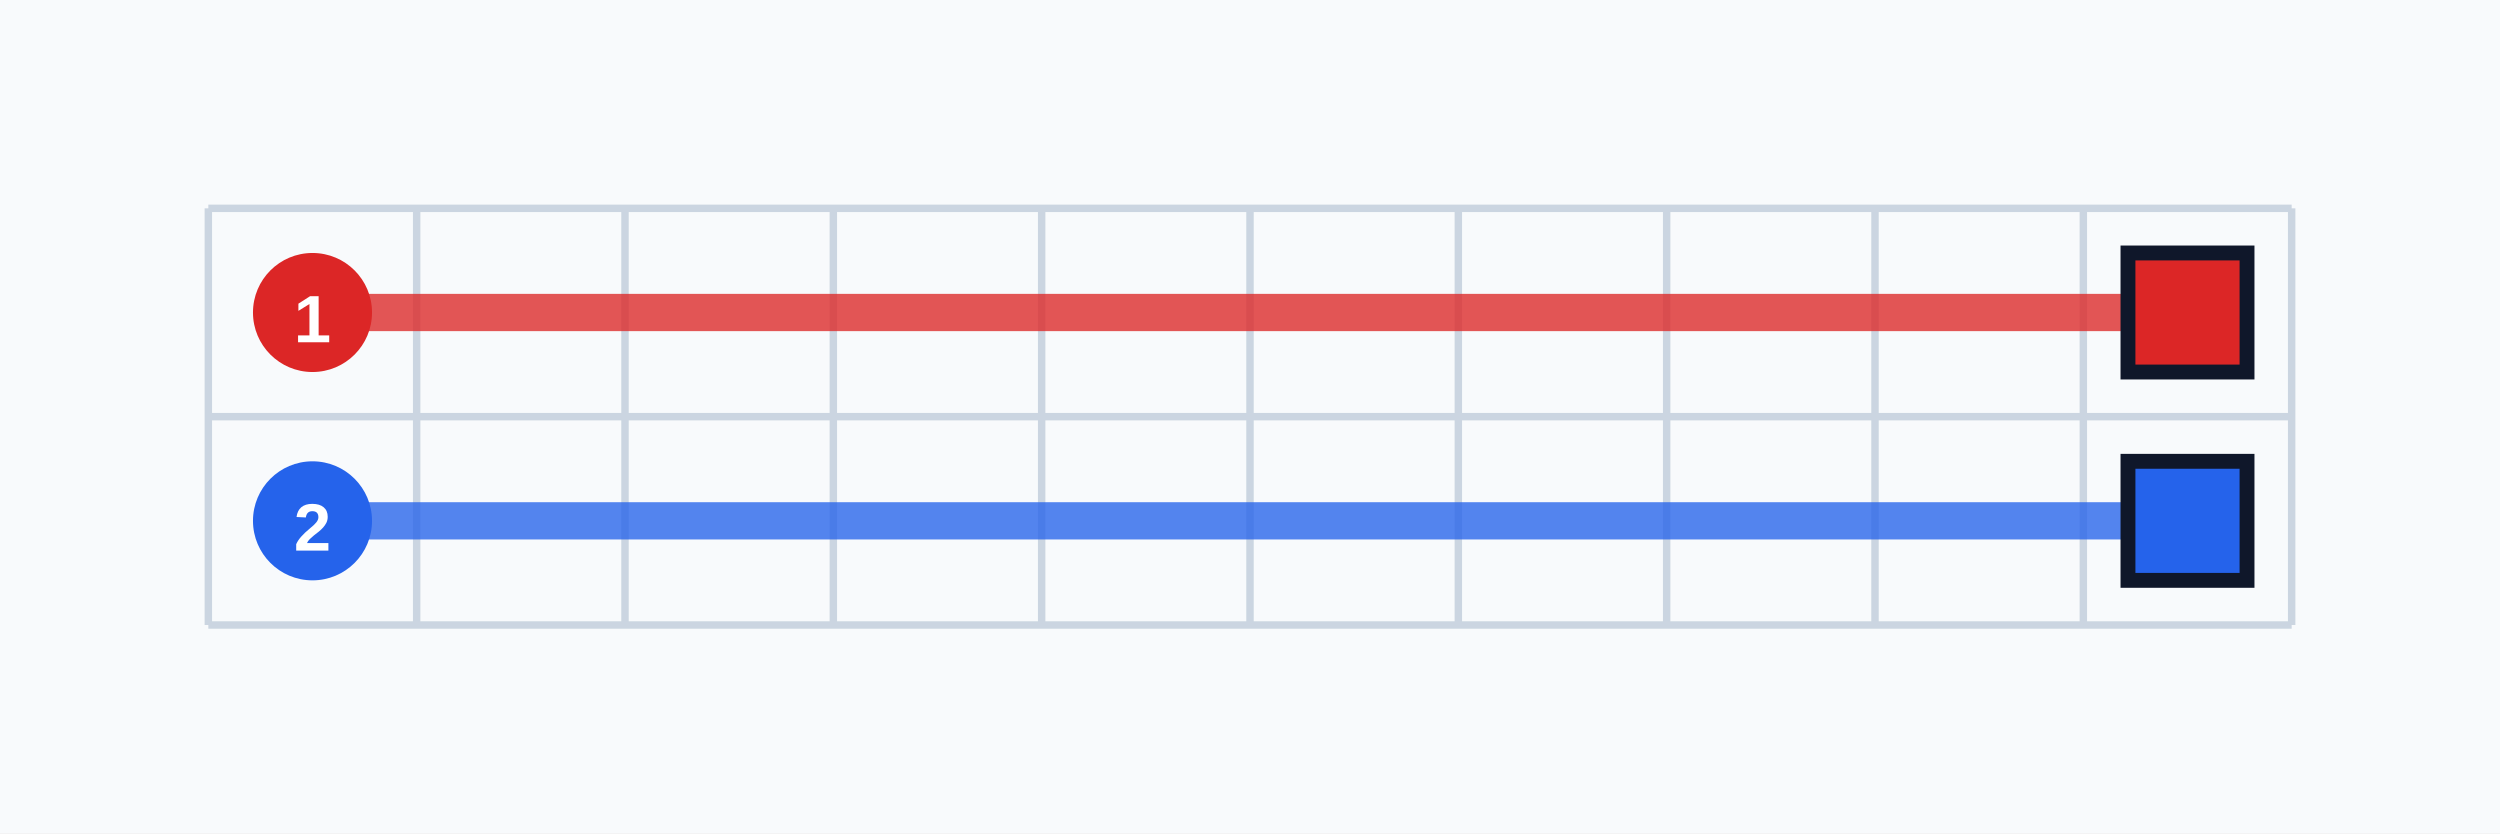
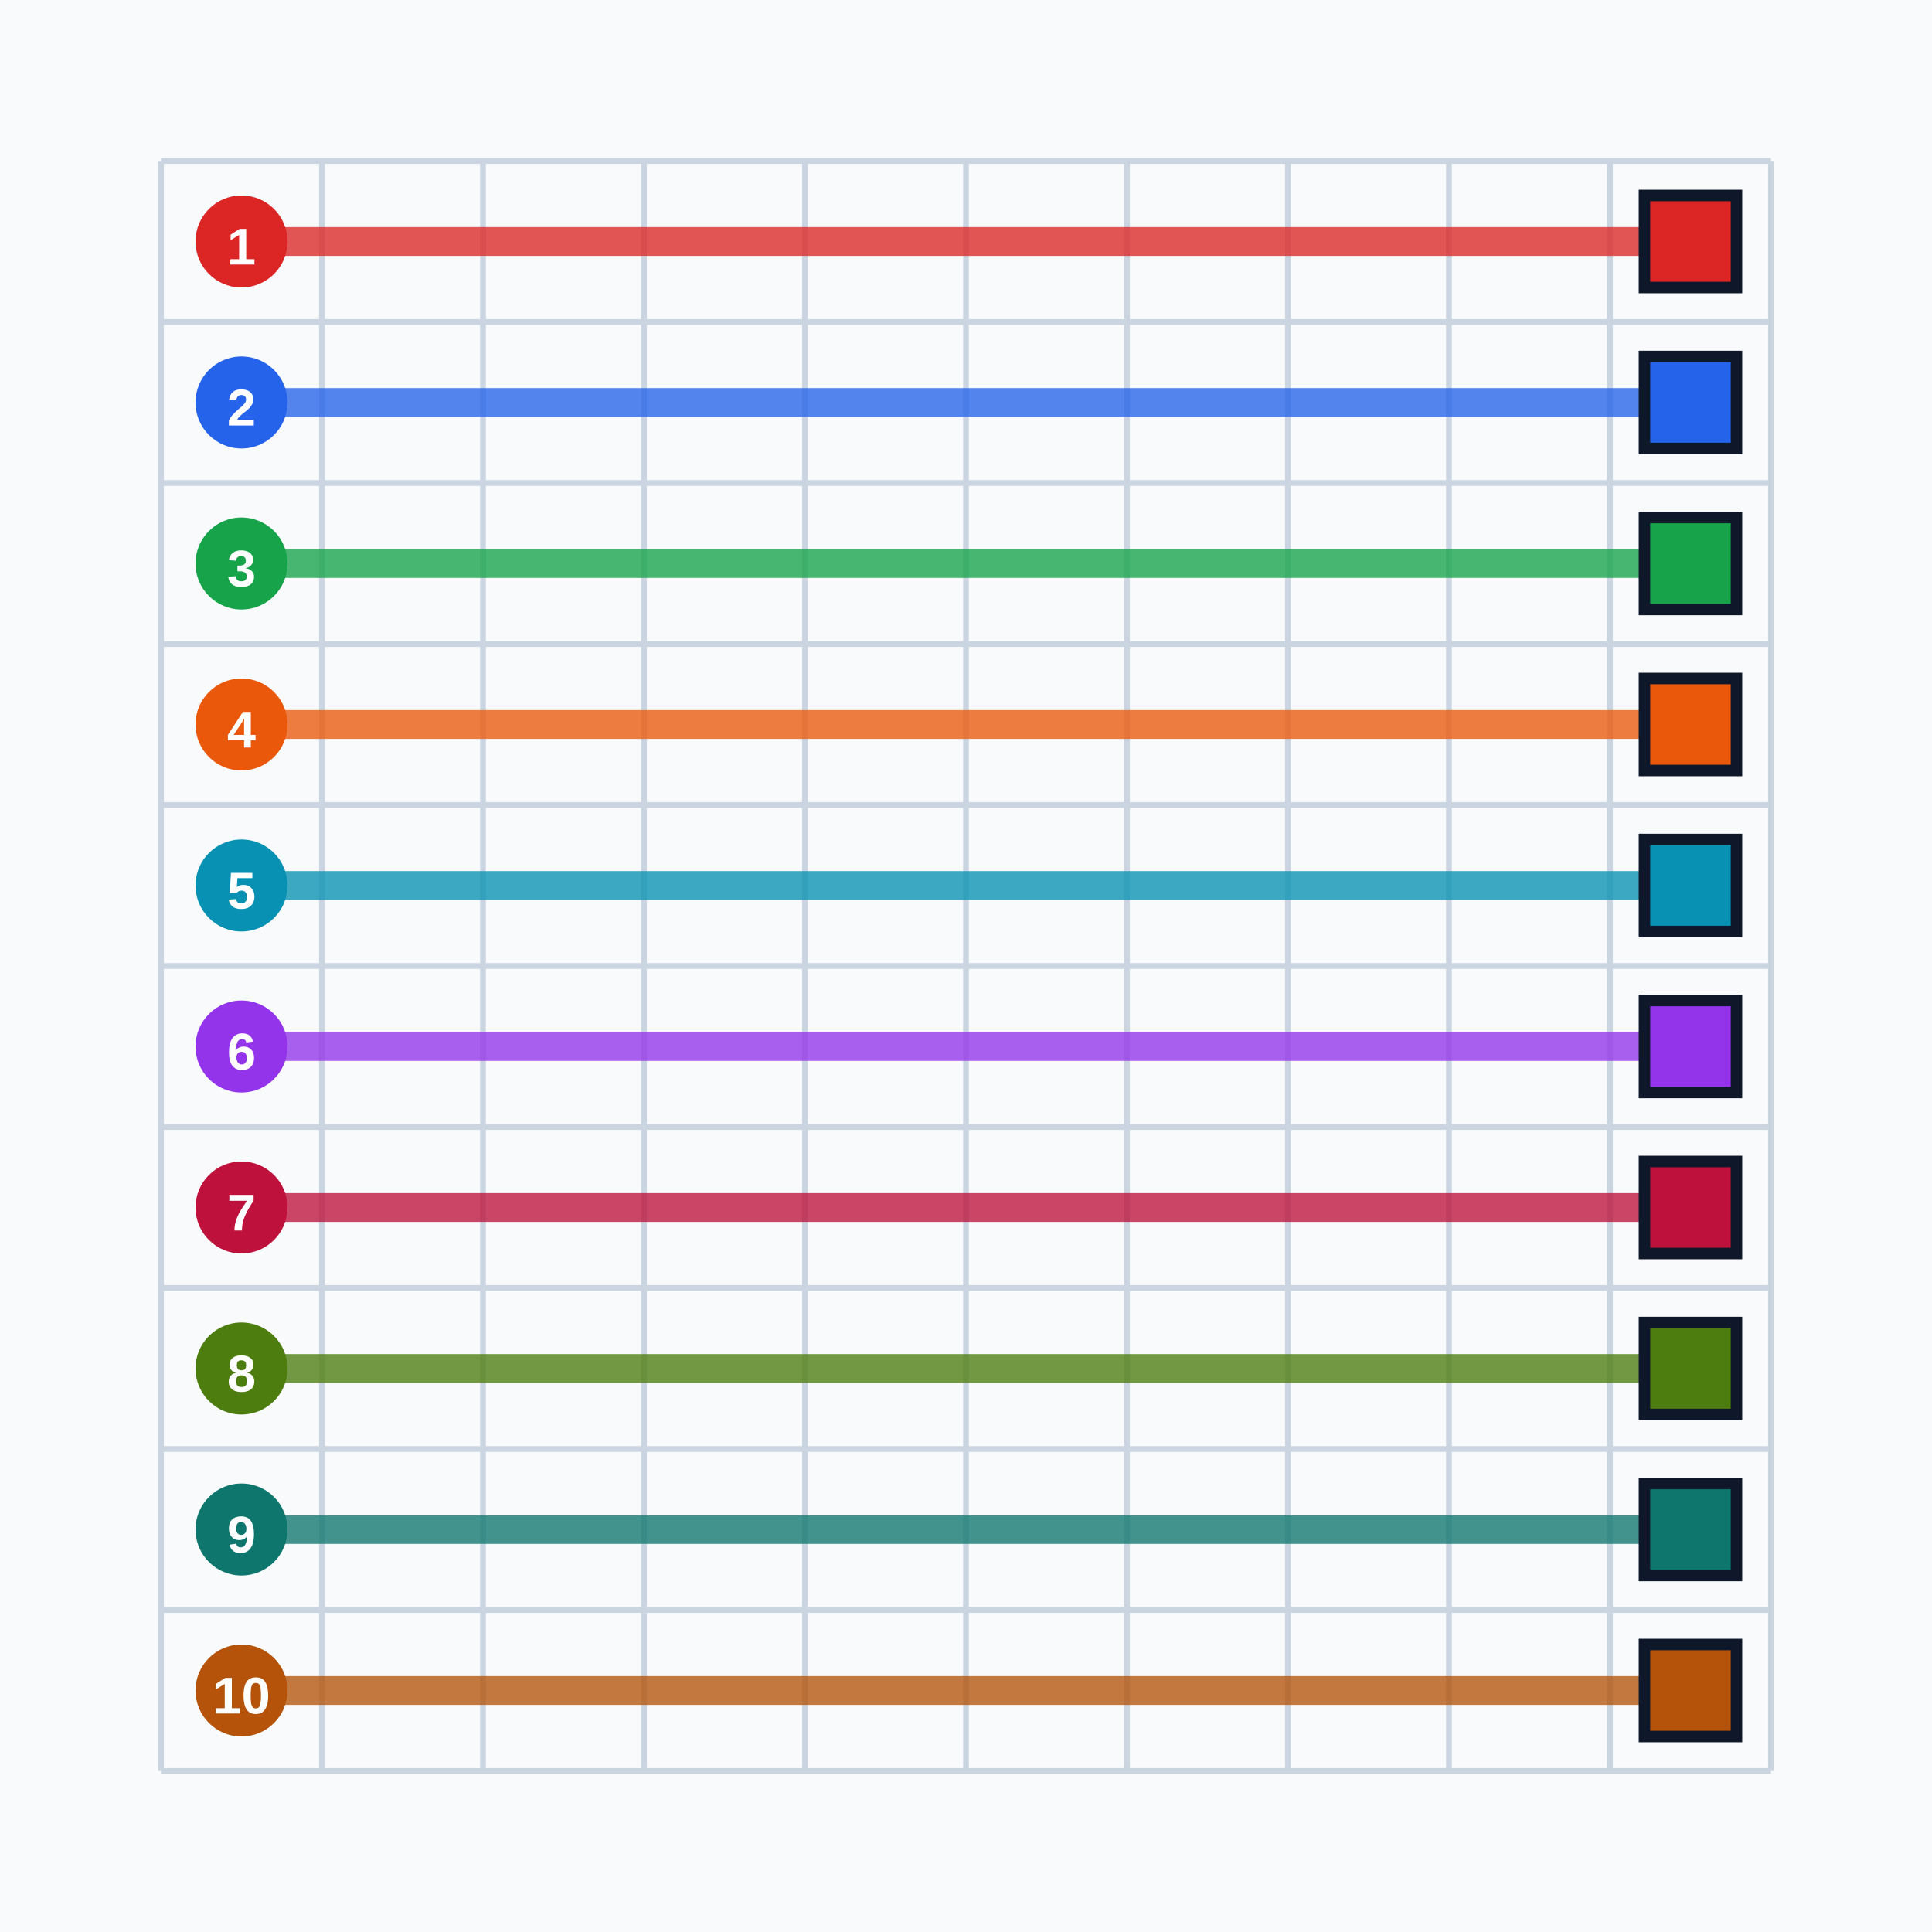
- <svg xmlns="http://www.w3.org/2000/svg" width="336" height="112" viewBox="0 0 336 112">
+ <svg xmlns="http://www.w3.org/2000/svg" width="336" height="336" viewBox="0 0 336 336">
  <rect width="100%" height="100%" fill="#f8fafc" />
  <line x1="28" y1="28" x2="308" y2="28" stroke="#cbd5e1" stroke-width="1" />
  <line x1="28" y1="56" x2="308" y2="56" stroke="#cbd5e1" stroke-width="1" />
  <line x1="28" y1="84" x2="308" y2="84" stroke="#cbd5e1" stroke-width="1" />
-   <line x1="28" y1="28" x2="28" y2="84" stroke="#cbd5e1" stroke-width="1" />
-   <line x1="56" y1="28" x2="56" y2="84" stroke="#cbd5e1" stroke-width="1" />
-   <line x1="84" y1="28" x2="84" y2="84" stroke="#cbd5e1" stroke-width="1" />
-   <line x1="112" y1="28" x2="112" y2="84" stroke="#cbd5e1" stroke-width="1" />
-   <line x1="140" y1="28" x2="140" y2="84" stroke="#cbd5e1" stroke-width="1" />
-   <line x1="168" y1="28" x2="168" y2="84" stroke="#cbd5e1" stroke-width="1" />
-   <line x1="196" y1="28" x2="196" y2="84" stroke="#cbd5e1" stroke-width="1" />
-   <line x1="224" y1="28" x2="224" y2="84" stroke="#cbd5e1" stroke-width="1" />
-   <line x1="252" y1="28" x2="252" y2="84" stroke="#cbd5e1" stroke-width="1" />
-   <line x1="280" y1="28" x2="280" y2="84" stroke="#cbd5e1" stroke-width="1" />
-   <line x1="308" y1="28" x2="308" y2="84" stroke="#cbd5e1" stroke-width="1" />
+   <line x1="28" y1="112" x2="308" y2="112" stroke="#cbd5e1" stroke-width="1" />
+   <line x1="28" y1="140" x2="308" y2="140" stroke="#cbd5e1" stroke-width="1" />
+   <line x1="28" y1="168" x2="308" y2="168" stroke="#cbd5e1" stroke-width="1" />
+   <line x1="28" y1="196" x2="308" y2="196" stroke="#cbd5e1" stroke-width="1" />
+   <line x1="28" y1="224" x2="308" y2="224" stroke="#cbd5e1" stroke-width="1" />
+   <line x1="28" y1="252" x2="308" y2="252" stroke="#cbd5e1" stroke-width="1" />
+   <line x1="28" y1="280" x2="308" y2="280" stroke="#cbd5e1" stroke-width="1" />
+   <line x1="28" y1="308" x2="308" y2="308" stroke="#cbd5e1" stroke-width="1" />
+   <line x1="28" y1="28" x2="28" y2="308" stroke="#cbd5e1" stroke-width="1" />
+   <line x1="56" y1="28" x2="56" y2="308" stroke="#cbd5e1" stroke-width="1" />
+   <line x1="84" y1="28" x2="84" y2="308" stroke="#cbd5e1" stroke-width="1" />
+   <line x1="112" y1="28" x2="112" y2="308" stroke="#cbd5e1" stroke-width="1" />
+   <line x1="140" y1="28" x2="140" y2="308" stroke="#cbd5e1" stroke-width="1" />
+   <line x1="168" y1="28" x2="168" y2="308" stroke="#cbd5e1" stroke-width="1" />
+   <line x1="196" y1="28" x2="196" y2="308" stroke="#cbd5e1" stroke-width="1" />
+   <line x1="224" y1="28" x2="224" y2="308" stroke="#cbd5e1" stroke-width="1" />
+   <line x1="252" y1="28" x2="252" y2="308" stroke="#cbd5e1" stroke-width="1" />
+   <line x1="280" y1="28" x2="280" y2="308" stroke="#cbd5e1" stroke-width="1" />
+   <line x1="308" y1="28" x2="308" y2="308" stroke="#cbd5e1" stroke-width="1" />
  <line x1="42" y1="42" x2="294" y2="42" stroke="#dc2626" stroke-width="5" stroke-linecap="round" opacity="0.78" />
  <circle cx="42" cy="42" r="8" fill="#dc2626" />
  <rect x="286" y="34" width="16" height="16" fill="#dc2626" stroke="#0f172a" stroke-width="2" />
  <text x="42" y="46" text-anchor="middle" font-size="9" font-family="Arial" font-weight="700" fill="#ffffff">1</text>
  <line x1="42" y1="70" x2="294" y2="70" stroke="#2563eb" stroke-width="5" stroke-linecap="round" opacity="0.78" />
  <circle cx="42" cy="70" r="8" fill="#2563eb" />
  <rect x="286" y="62" width="16" height="16" fill="#2563eb" stroke="#0f172a" stroke-width="2" />
  <text x="42" y="74" text-anchor="middle" font-size="9" font-family="Arial" font-weight="700" fill="#ffffff">2</text>
+   <line x1="42" y1="98" x2="294" y2="98" stroke="#16a34a" stroke-width="5" stroke-linecap="round" opacity="0.78" />
+   <circle cx="42" cy="98" r="8" fill="#16a34a" />
+   <rect x="286" y="90" width="16" height="16" fill="#16a34a" stroke="#0f172a" stroke-width="2" />
+   <text x="42" y="102" text-anchor="middle" font-size="9" font-family="Arial" font-weight="700" fill="#ffffff">3</text>
+   <line x1="42" y1="126" x2="294" y2="126" stroke="#ea580c" stroke-width="5" stroke-linecap="round" opacity="0.78" />
+   <circle cx="42" cy="126" r="8" fill="#ea580c" />
+   <rect x="286" y="118" width="16" height="16" fill="#ea580c" stroke="#0f172a" stroke-width="2" />
+   <text x="42" y="130" text-anchor="middle" font-size="9" font-family="Arial" font-weight="700" fill="#ffffff">4</text>
+   <line x1="42" y1="154" x2="294" y2="154" stroke="#0891b2" stroke-width="5" stroke-linecap="round" opacity="0.78" />
+   <circle cx="42" cy="154" r="8" fill="#0891b2" />
+   <rect x="286" y="146" width="16" height="16" fill="#0891b2" stroke="#0f172a" stroke-width="2" />
+   <text x="42" y="158" text-anchor="middle" font-size="9" font-family="Arial" font-weight="700" fill="#ffffff">5</text>
+   <line x1="42" y1="182" x2="294" y2="182" stroke="#9333ea" stroke-width="5" stroke-linecap="round" opacity="0.78" />
+   <circle cx="42" cy="182" r="8" fill="#9333ea" />
+   <rect x="286" y="174" width="16" height="16" fill="#9333ea" stroke="#0f172a" stroke-width="2" />
+   <text x="42" y="186" text-anchor="middle" font-size="9" font-family="Arial" font-weight="700" fill="#ffffff">6</text>
+   <line x1="42" y1="210" x2="294" y2="210" stroke="#be123c" stroke-width="5" stroke-linecap="round" opacity="0.78" />
+   <circle cx="42" cy="210" r="8" fill="#be123c" />
+   <rect x="286" y="202" width="16" height="16" fill="#be123c" stroke="#0f172a" stroke-width="2" />
+   <text x="42" y="214" text-anchor="middle" font-size="9" font-family="Arial" font-weight="700" fill="#ffffff">7</text>
+   <line x1="42" y1="238" x2="294" y2="238" stroke="#4d7c0f" stroke-width="5" stroke-linecap="round" opacity="0.78" />
+   <circle cx="42" cy="238" r="8" fill="#4d7c0f" />
+   <rect x="286" y="230" width="16" height="16" fill="#4d7c0f" stroke="#0f172a" stroke-width="2" />
+   <text x="42" y="242" text-anchor="middle" font-size="9" font-family="Arial" font-weight="700" fill="#ffffff">8</text>
+   <line x1="42" y1="266" x2="294" y2="266" stroke="#0f766e" stroke-width="5" stroke-linecap="round" opacity="0.78" />
+   <circle cx="42" cy="266" r="8" fill="#0f766e" />
+   <rect x="286" y="258" width="16" height="16" fill="#0f766e" stroke="#0f172a" stroke-width="2" />
+   <text x="42" y="270" text-anchor="middle" font-size="9" font-family="Arial" font-weight="700" fill="#ffffff">9</text>
+   <line x1="42" y1="294" x2="294" y2="294" stroke="#b45309" stroke-width="5" stroke-linecap="round" opacity="0.78" />
+   <circle cx="42" cy="294" r="8" fill="#b45309" />
+   <rect x="286" y="286" width="16" height="16" fill="#b45309" stroke="#0f172a" stroke-width="2" />
+   <text x="42" y="298" text-anchor="middle" font-size="9" font-family="Arial" font-weight="700" fill="#ffffff">10</text>
</svg>
